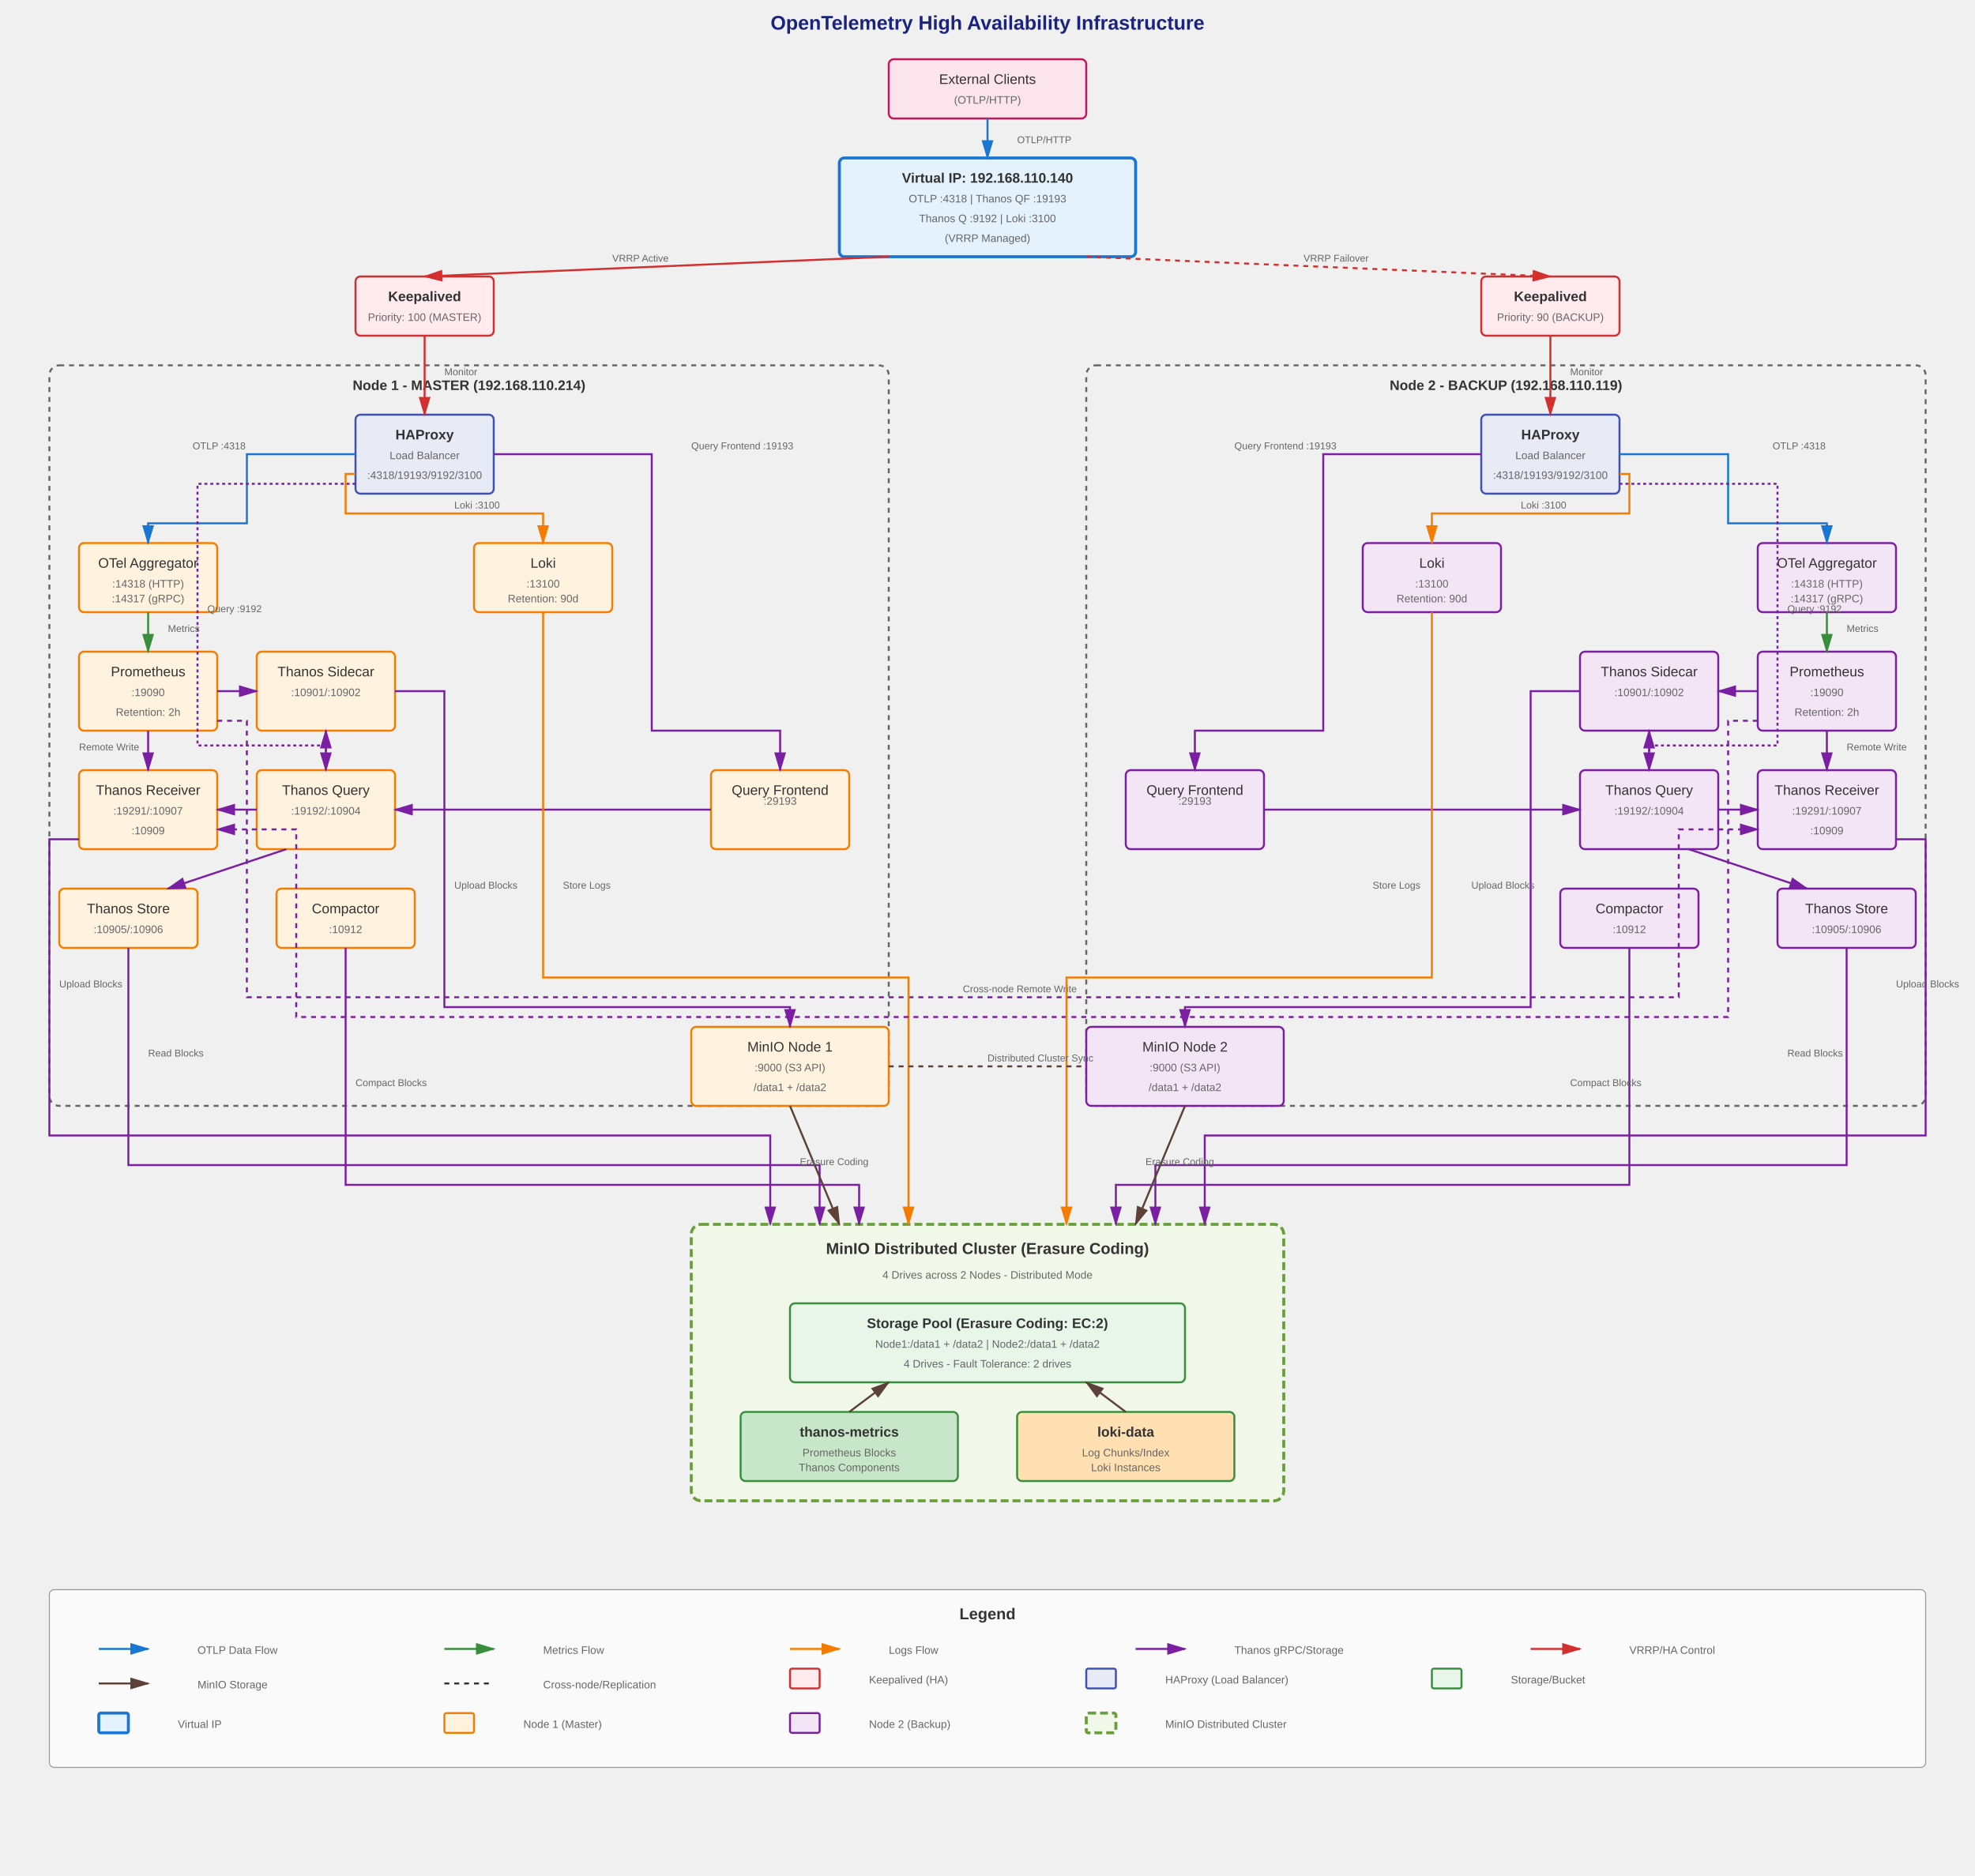
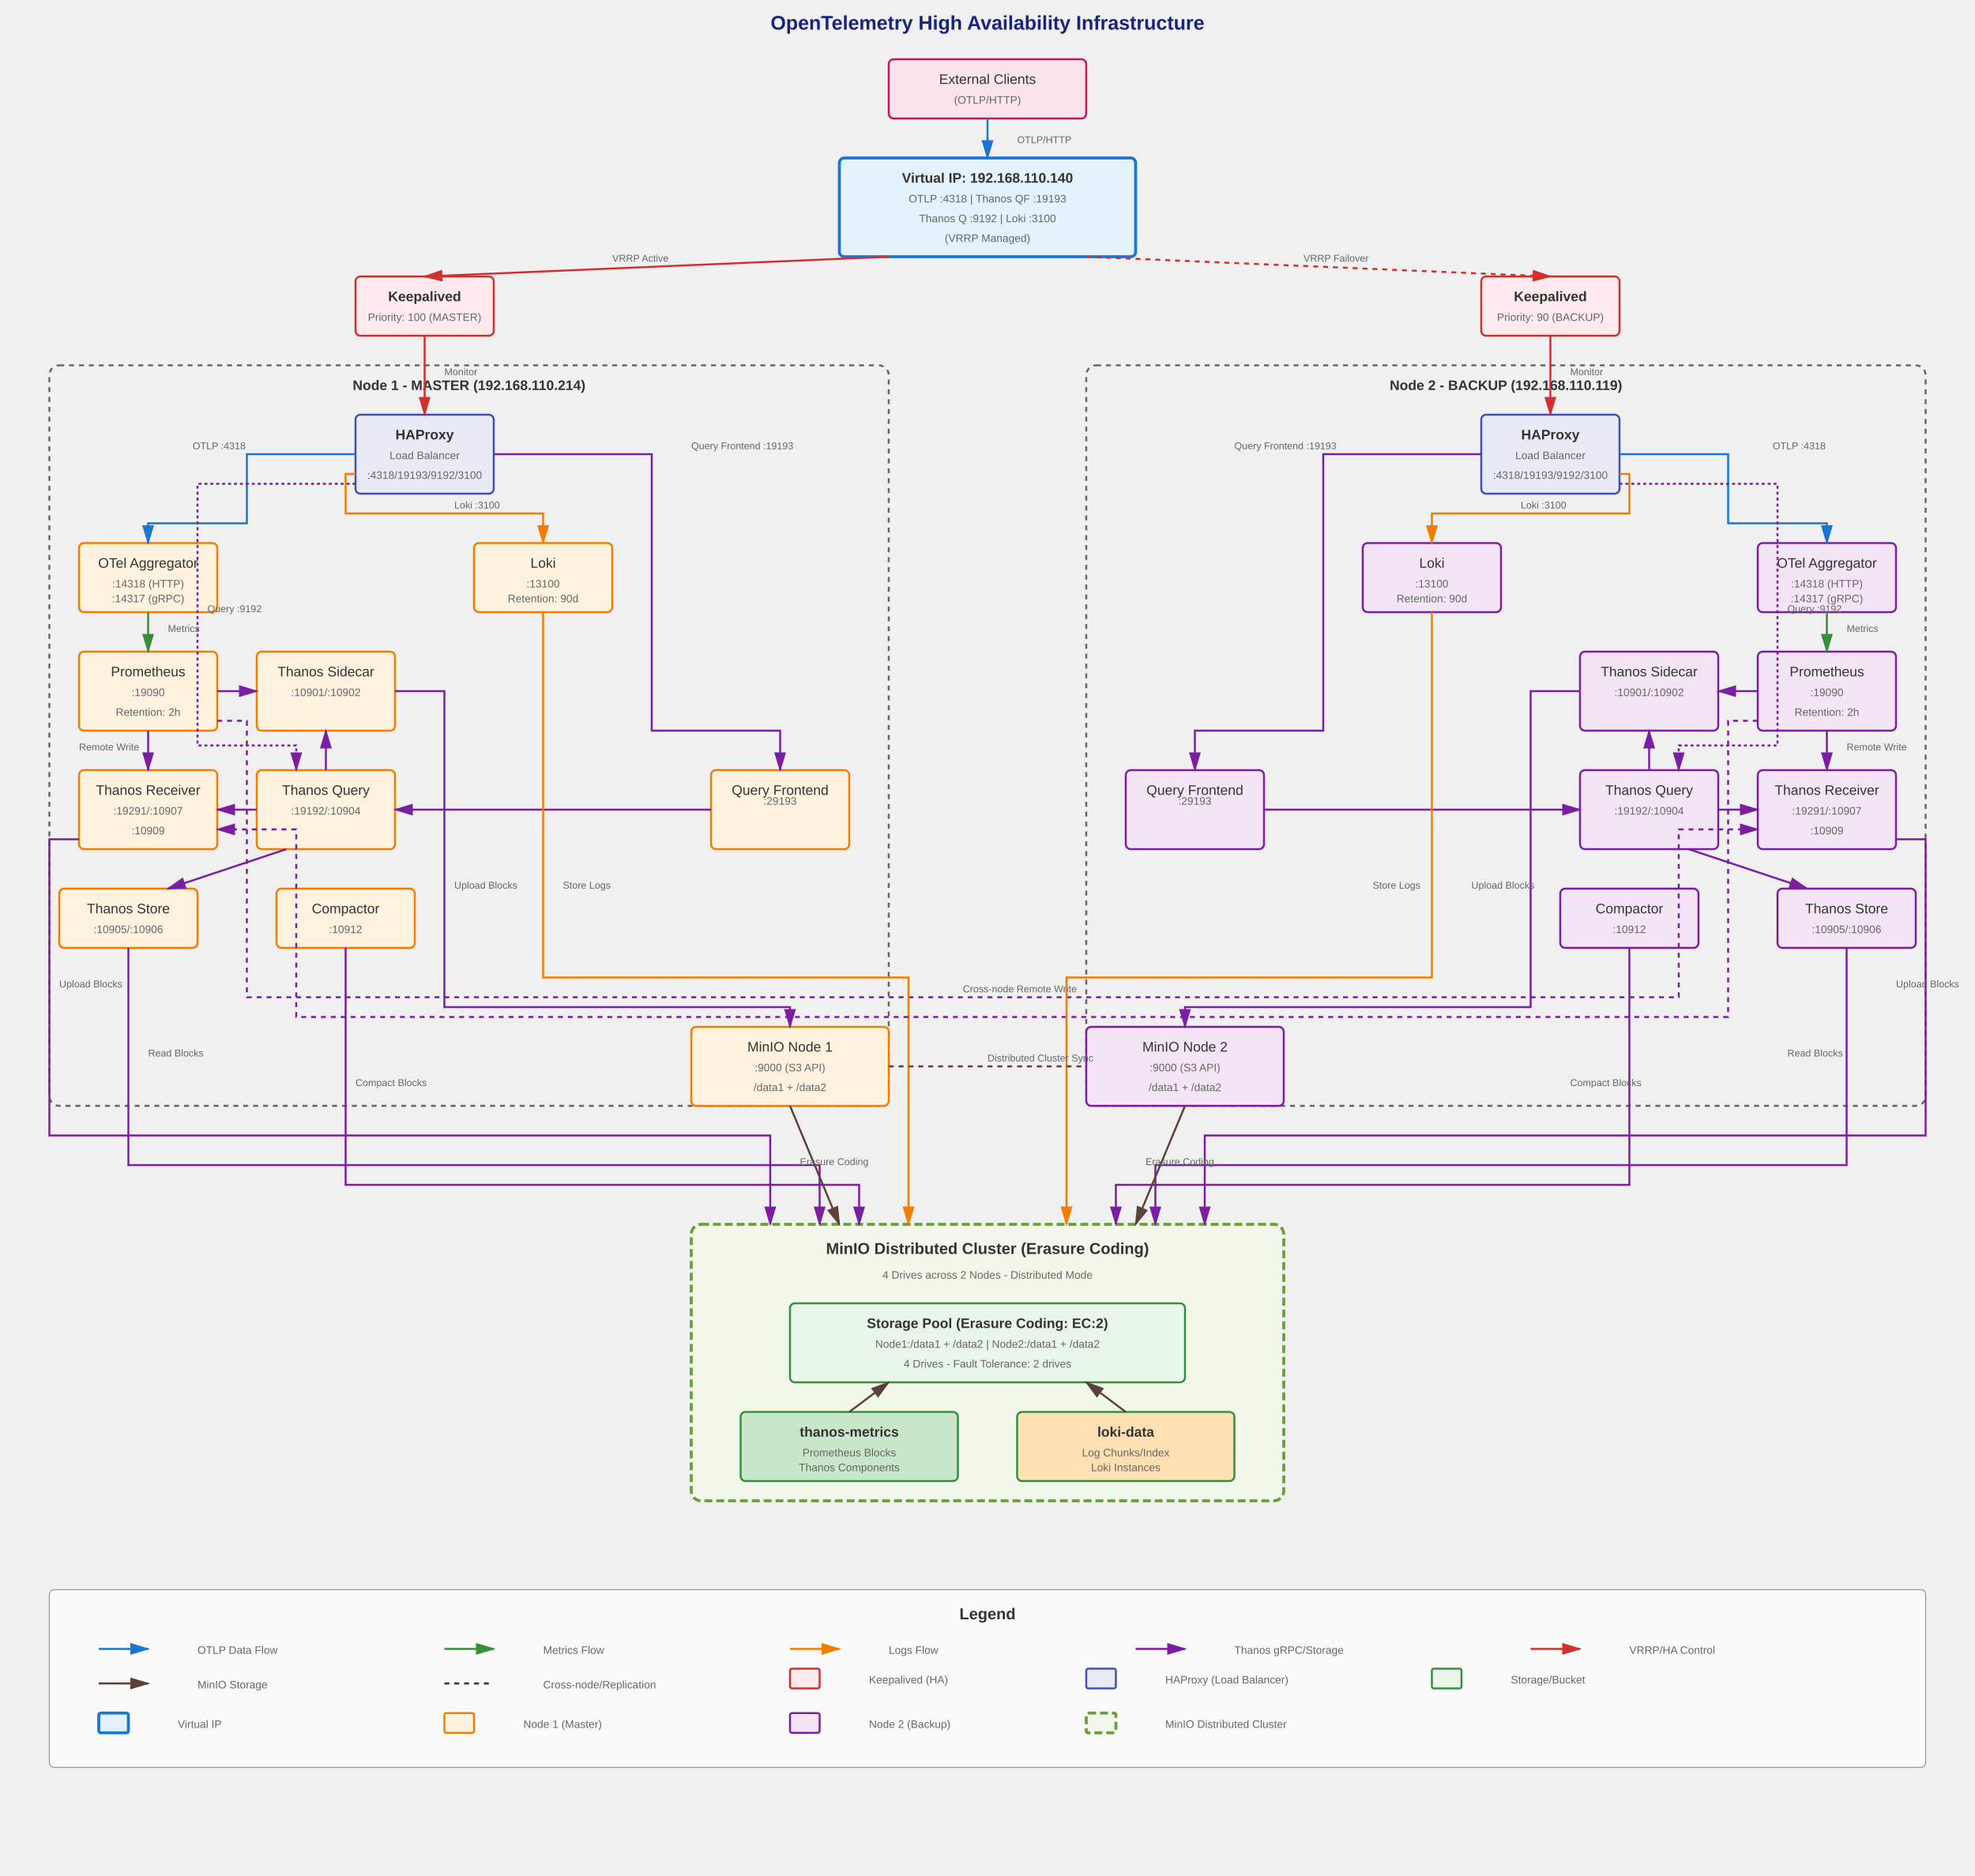
<svg xmlns="http://www.w3.org/2000/svg" viewBox="0 0 2000 1900" width="2000" height="1900">
  <defs>
    <style>
      .box { fill: #ffffff; stroke: #333; stroke-width: 2; }
      .cluster { fill: #f0f0f0; stroke: #666; stroke-width: 2; stroke-dasharray: 5,5; }
      .vip-box { fill: #e3f2fd; stroke: #1976d2; stroke-width: 3; }
      .master-box { fill: #fff3e0; stroke: #f57c00; stroke-width: 2; }
      .backup-box { fill: #f3e5f5; stroke: #7b1fa2; stroke-width: 2; }
      .storage-box { fill: #e8f5e9; stroke: #388e3c; stroke-width: 2; }
      .client-box { fill: #fce4ec; stroke: #c2185b; stroke-width: 2; }
      .keepalived-box { fill: #ffebee; stroke: #d32f2f; stroke-width: 2; }
      .haproxy-box { fill: #e8eaf6; stroke: #3f51b5; stroke-width: 2; }
      .minio-cluster { fill: #f1f8e9; stroke: #689f38; stroke-width: 3; stroke-dasharray: 8,4; }
      .text { font-family: Arial, sans-serif; font-size: 14px; fill: #333; text-anchor: middle; }
      .text-small { font-family: Arial, sans-serif; font-size: 11px; fill: #666; text-anchor: middle; }
      .title { font-family: Arial, sans-serif; font-size: 20px; font-weight: bold; fill: #1a237e; text-anchor: middle; }
      .label { font-family: Arial, sans-serif; font-size: 10px; fill: #666; }
      .line { stroke: #333; stroke-width: 2; fill: none; }
      .line-blue { stroke: #1976d2; stroke-width: 2; fill: none; }
      .line-orange { stroke: #f57c00; stroke-width: 2; fill: none; }
      .line-green { stroke: #388e3c; stroke-width: 2; fill: none; }
      .line-purple { stroke: #7b1fa2; stroke-width: 2; fill: none; }
      .line-brown { stroke: #5d4037; stroke-width: 2; fill: none; }
      .line-red { stroke: #d32f2f; stroke-width: 2; fill: none; }
      .arrow { stroke: #333; stroke-width: 2; fill: #333; }
    </style>
    <marker id="arrowhead" markerWidth="10" markerHeight="10" refX="9" refY="3" orient="auto">
      <polygon points="0 0, 10 3, 0 6" fill="#333" />
    </marker>
    <marker id="arrowhead-blue" markerWidth="10" markerHeight="10" refX="9" refY="3" orient="auto">
      <polygon points="0 0, 10 3, 0 6" fill="#1976d2" />
    </marker>
    <marker id="arrowhead-orange" markerWidth="10" markerHeight="10" refX="9" refY="3" orient="auto">
      <polygon points="0 0, 10 3, 0 6" fill="#f57c00" />
    </marker>
    <marker id="arrowhead-green" markerWidth="10" markerHeight="10" refX="9" refY="3" orient="auto">
      <polygon points="0 0, 10 3, 0 6" fill="#388e3c" />
    </marker>
    <marker id="arrowhead-purple" markerWidth="10" markerHeight="10" refX="9" refY="3" orient="auto">
      <polygon points="0 0, 10 3, 0 6" fill="#7b1fa2" />
    </marker>
    <marker id="arrowhead-red" markerWidth="10" markerHeight="10" refX="9" refY="3" orient="auto">
      <polygon points="0 0, 10 3, 0 6" fill="#d32f2f" />
    </marker>
    <marker id="arrowhead-brown" markerWidth="10" markerHeight="10" refX="9" refY="3" orient="auto">
      <polygon points="0 0, 10 3, 0 6" fill="#5d4037" />
    </marker>
  </defs>
  <text x="1000" y="30" class="title">OpenTelemetry High Availability Infrastructure</text>
  <rect x="900" y="60" width="200" height="60" class="client-box" rx="5" />
  <text x="1000" y="85" class="text">External Clients</text>
  <text x="1000" y="105" class="text-small">(OTLP/HTTP)</text>
  <rect x="850" y="160" width="300" height="100" class="vip-box" rx="5" />
  <text x="1000" y="185" class="text" style="font-weight: bold;">Virtual IP: 192.168.110.140</text>
  <text x="1000" y="205" class="text-small">OTLP :4318 | Thanos QF :19193</text>
  <text x="1000" y="225" class="text-small">Thanos Q :9192 | Loki :3100</text>
  <text x="1000" y="245" class="text-small">(VRRP Managed)</text>
  <rect x="360" y="280" width="140" height="60" class="keepalived-box" rx="5" />
  <text x="430" y="305" class="text" style="font-weight: bold;">Keepalived</text>
  <text x="430" y="325" class="text-small">Priority: 100 (MASTER)</text>
  <rect x="1500" y="280" width="140" height="60" class="keepalived-box" rx="5" />
  <text x="1570" y="305" class="text" style="font-weight: bold;">Keepalived</text>
  <text x="1570" y="325" class="text-small">Priority: 90 (BACKUP)</text>
  <rect x="50" y="370" width="850" height="750" class="cluster" rx="10" />
  <text x="475" y="395" class="text" style="font-weight: bold;">Node 1 - MASTER (192.168.110.214)</text>
  <rect x="360" y="420" width="140" height="80" class="haproxy-box" rx="5" />
  <text x="430" y="445" class="text" style="font-weight: bold;">HAProxy</text>
  <text x="430" y="465" class="text-small">Load Balancer</text>
  <text x="430" y="485" class="text-small">:4318/19193/9192/3100</text>
  <rect x="80" y="550" width="140" height="70" class="master-box" rx="5" />
  <text x="150" y="575" class="text">OTel Aggregator</text>
  <text x="150" y="595" class="text-small">:14318 (HTTP)</text>
  <text x="150" y="610" class="text-small">:14317 (gRPC)</text>
  <rect x="80" y="660" width="140" height="80" class="master-box" rx="5" />
  <text x="150" y="685" class="text">Prometheus</text>
  <text x="150" y="705" class="text-small">:19090</text>
  <text x="150" y="725" class="text-small">Retention: 2h</text>
  <rect x="260" y="660" width="140" height="80" class="master-box" rx="5" />
  <text x="330" y="685" class="text">Thanos Sidecar</text>
  <text x="330" y="705" class="text-small">:10901/:10902</text>
  <rect x="80" y="780" width="140" height="80" class="master-box" rx="5" />
  <text x="150" y="805" class="text">Thanos Receiver</text>
  <text x="150" y="825" class="text-small">:19291/:10907</text>
  <text x="150" y="845" class="text-small">:10909</text>
  <rect x="260" y="780" width="140" height="80" class="master-box" rx="5" />
  <text x="330" y="805" class="text">Thanos Query</text>
  <text x="330" y="825" class="text-small">:19192/:10904</text>
  <rect x="720" y="780" width="140" height="80" class="master-box" rx="5" />
  <text x="790" y="805" class="text">Query Frontend</text>
  <text x="790" y="815" class="text-small">:29193</text>
  <rect x="60" y="900" width="140" height="60" class="master-box" rx="5" />
  <text x="130" y="925" class="text">Thanos Store</text>
  <text x="130" y="945" class="text-small">:10905/:10906</text>
  <rect x="280" y="900" width="140" height="60" class="master-box" rx="5" />
  <text x="350" y="925" class="text">Compactor</text>
  <text x="350" y="945" class="text-small">:10912</text>
  <rect x="480" y="550" width="140" height="70" class="master-box" rx="5" />
  <text x="550" y="575" class="text">Loki</text>
  <text x="550" y="595" class="text-small">:13100</text>
  <text x="550" y="610" class="text-small">Retention: 90d</text>
  <rect x="700" y="1040" width="200" height="80" class="master-box" rx="5" />
  <text x="800" y="1065" class="text">MinIO Node 1</text>
  <text x="800" y="1085" class="text-small">:9000 (S3 API)</text>
  <text x="800" y="1105" class="text-small">/data1 + /data2</text>
  <rect x="1100" y="370" width="850" height="750" class="cluster" rx="10" />
  <text x="1525" y="395" class="text" style="font-weight: bold;">Node 2 - BACKUP (192.168.110.119)</text>
  <rect x="1500" y="420" width="140" height="80" class="haproxy-box" rx="5" />
  <text x="1570" y="445" class="text" style="font-weight: bold;">HAProxy</text>
  <text x="1570" y="465" class="text-small">Load Balancer</text>
  <text x="1570" y="485" class="text-small">:4318/19193/9192/3100</text>
  <rect x="1780" y="550" width="140" height="70" class="backup-box" rx="5" />
  <text x="1850" y="575" class="text">OTel Aggregator</text>
  <text x="1850" y="595" class="text-small">:14318 (HTTP)</text>
  <text x="1850" y="610" class="text-small">:14317 (gRPC)</text>
  <rect x="1780" y="660" width="140" height="80" class="backup-box" rx="5" />
  <text x="1850" y="685" class="text">Prometheus</text>
  <text x="1850" y="705" class="text-small">:19090</text>
  <text x="1850" y="725" class="text-small">Retention: 2h</text>
  <rect x="1600" y="660" width="140" height="80" class="backup-box" rx="5" />
  <text x="1670" y="685" class="text">Thanos Sidecar</text>
  <text x="1670" y="705" class="text-small">:10901/:10902</text>
  <rect x="1780" y="780" width="140" height="80" class="backup-box" rx="5" />
  <text x="1850" y="805" class="text">Thanos Receiver</text>
  <text x="1850" y="825" class="text-small">:19291/:10907</text>
  <text x="1850" y="845" class="text-small">:10909</text>
  <rect x="1600" y="780" width="140" height="80" class="backup-box" rx="5" />
  <text x="1670" y="805" class="text">Thanos Query</text>
  <text x="1670" y="825" class="text-small">:19192/:10904</text>
  <rect x="1140" y="780" width="140" height="80" class="backup-box" rx="5" />
  <text x="1210" y="805" class="text">Query Frontend</text>
  <text x="1210" y="815" class="text-small">:29193</text>
  <rect x="1800" y="900" width="140" height="60" class="backup-box" rx="5" />
  <text x="1870" y="925" class="text">Thanos Store</text>
  <text x="1870" y="945" class="text-small">:10905/:10906</text>
  <rect x="1580" y="900" width="140" height="60" class="backup-box" rx="5" />
  <text x="1650" y="925" class="text">Compactor</text>
  <text x="1650" y="945" class="text-small">:10912</text>
  <rect x="1380" y="550" width="140" height="70" class="backup-box" rx="5" />
  <text x="1450" y="575" class="text">Loki</text>
  <text x="1450" y="595" class="text-small">:13100</text>
  <text x="1450" y="610" class="text-small">Retention: 90d</text>
  <rect x="1100" y="1040" width="200" height="80" class="backup-box" rx="5" />
  <text x="1200" y="1065" class="text">MinIO Node 2</text>
  <text x="1200" y="1085" class="text-small">:9000 (S3 API)</text>
  <text x="1200" y="1105" class="text-small">/data1 + /data2</text>
  <rect x="700" y="1240" width="600" height="280" class="minio-cluster" rx="10" />
  <text x="1000" y="1270" class="text" style="font-weight: bold; font-size: 16px;">MinIO Distributed Cluster (Erasure Coding)</text>
  <text x="1000" y="1295" class="text-small">4 Drives across 2 Nodes - Distributed Mode</text>
  <rect x="800" y="1320" width="400" height="80" class="storage-box" rx="5" />
  <text x="1000" y="1345" class="text" style="font-weight: bold;">Storage Pool (Erasure Coding: EC:2)</text>
  <text x="1000" y="1365" class="text-small">Node1:/data1 + /data2 | Node2:/data1 + /data2</text>
  <text x="1000" y="1385" class="text-small">4 Drives - Fault Tolerance: 2 drives</text>
  <rect x="750" y="1430" width="220" height="70" class="storage-box" rx="5" style="fill: #c8e6c9;" />
  <text x="860" y="1455" class="text" style="font-weight: bold;">thanos-metrics</text>
  <text x="860" y="1475" class="text-small">Prometheus Blocks</text>
  <text x="860" y="1490" class="text-small">Thanos Components</text>
  <rect x="1030" y="1430" width="220" height="70" class="storage-box" rx="5" style="fill: #ffe0b2;" />
  <text x="1140" y="1455" class="text" style="font-weight: bold;">loki-data</text>
  <text x="1140" y="1475" class="text-small">Log Chunks/Index</text>
  <text x="1140" y="1490" class="text-small">Loki Instances</text>
  <path d="M 1000,120 L 1000,160" class="line-blue" marker-end="url(#arrowhead-blue)" />
  <text x="1030" y="145" class="label" fill="#1976d2">OTLP/HTTP</text>
  <path d="M 900,260 L 430,280" class="line-red" marker-end="url(#arrowhead-red)" />
  <text x="620" y="265" class="label" fill="#d32f2f">VRRP Active</text>
  <path d="M 1100,260 L 1570,280" class="line-red" style="stroke-dasharray: 5,5" marker-end="url(#arrowhead-red)" />
  <text x="1320" y="265" class="label" fill="#d32f2f">VRRP Failover</text>
  <path d="M 430,340 L 430,420" class="line-red" marker-end="url(#arrowhead-red)" />
  <text x="450" y="380" class="label" fill="#d32f2f">Monitor</text>
  <path d="M 360,460 L 250,460 L 250,530 L 150,530 L 150,550" class="line-blue" marker-end="url(#arrowhead-blue)" />
  <text x="195" y="455" class="label" fill="#1976d2">OTLP :4318</text>
  <path d="M 360,480 L 350,480 L 350,520 L 550,520 L 550,550" class="line-orange" marker-end="url(#arrowhead-orange)" />
  <text x="460" y="515" class="label" fill="#f57c00">Loki :3100</text>
  <path d="M 500,460 L 660,460 L 660,740 L 790,740 L 790,780" class="line-purple" marker-end="url(#arrowhead-purple)" />
  <text x="700" y="455" class="label" fill="#7b1fa2">Query Frontend :19193</text>
-   <path d="M 360,490 L 200,490 L 200,755 L 330,755 L 330,780" class="line-purple" style="stroke-dasharray: 3,3" marker-end="url(#arrowhead-purple)" />
+   <path d="M 360,490 L 200,490 L 200,755 L 300,755 L 300,780" class="line-purple" style="stroke-dasharray: 3,3" marker-end="url(#arrowhead-purple)" />
  <text x="210" y="620" class="label" fill="#7b1fa2">Query :9192</text>
  <path d="M 150,620 L 150,660" class="line-green" marker-end="url(#arrowhead-green)" />
  <text x="170" y="640" class="label" fill="#388e3c">Metrics</text>
  <path d="M 220,700 L 260,700" class="line-purple" marker-end="url(#arrowhead-purple)" />
  <path d="M 150,740 L 150,780" class="line-purple" marker-end="url(#arrowhead-purple)" />
  <text x="80" y="760" class="label" fill="#7b1fa2">Remote Write</text>
  <path d="M 220,730 L 250,730 L 250,1010 L 1700,1010 L 1700,840 L 1780,840" class="line-purple" style="stroke-dasharray: 5,5" marker-end="url(#arrowhead-purple)" />
  <text x="975" y="1005" class="label" fill="#7b1fa2">Cross-node Remote Write</text>
  <path d="M 720,820 L 400,820" class="line-purple" marker-end="url(#arrowhead-purple)" />
  <path d="M 330,780 L 330,740" class="line-purple" marker-end="url(#arrowhead-purple)" />
  <path d="M 260,820 L 220,820" class="line-purple" marker-end="url(#arrowhead-purple)" />
  <path d="M 290,860 L 170,900" class="line-purple" marker-end="url(#arrowhead-purple)" />
  <path d="M 400,700 L 450,700 L 450,1020 L 800,1020 L 800,1040" class="line-purple" marker-end="url(#arrowhead-purple)" />
  <text x="460" y="900" class="label" fill="#7b1fa2">Upload Blocks</text>
  <path d="M 130,960 L 130,1180 L 830,1180 L 830,1240" class="line-purple" marker-end="url(#arrowhead-purple)" />
  <text x="150" y="1070" class="label" fill="#7b1fa2">Read Blocks</text>
  <path d="M 80,850 L 50,850 L 50,1150 L 780,1150 L 780,1240" class="line-purple" marker-end="url(#arrowhead-purple)" />
  <text x="60" y="1000" class="label" fill="#7b1fa2">Upload Blocks</text>
  <path d="M 350,960 L 350,1200 L 870,1200 L 870,1240" class="line-purple" marker-end="url(#arrowhead-purple)" />
  <text x="360" y="1100" class="label" fill="#7b1fa2">Compact Blocks</text>
  <path d="M 550,620 L 550,990 L 920,990 L 920,1240" class="line-orange" marker-end="url(#arrowhead-orange)" />
  <text x="570" y="900" class="label" fill="#f57c00">Store Logs</text>
  <path d="M 800,1120 L 850,1240" class="line-brown" marker-end="url(#arrowhead-brown)" />
  <text x="810" y="1180" class="label" fill="#5d4037">Erasure Coding</text>
  <path d="M 1570,340 L 1570,420" class="line-red" marker-end="url(#arrowhead-red)" />
  <text x="1590" y="380" class="label" fill="#d32f2f">Monitor</text>
  <path d="M 1640,460 L 1750,460 L 1750,530 L 1850,530 L 1850,550" class="line-blue" marker-end="url(#arrowhead-blue)" />
  <text x="1795" y="455" class="label" fill="#1976d2">OTLP :4318</text>
  <path d="M 1640,480 L 1650,480 L 1650,520 L 1450,520 L 1450,550" class="line-orange" marker-end="url(#arrowhead-orange)" />
  <text x="1540" y="515" class="label" fill="#f57c00">Loki :3100</text>
  <path d="M 1500,460 L 1340,460 L 1340,740 L 1210,740 L 1210,780" class="line-purple" marker-end="url(#arrowhead-purple)" />
  <text x="1250" y="455" class="label" fill="#7b1fa2">Query Frontend :19193</text>
-   <path d="M 1640,490 L 1800,490 L 1800,755 L 1670,755 L 1670,780" class="line-purple" style="stroke-dasharray: 3,3" marker-end="url(#arrowhead-purple)" />
+   <path d="M 1640,490 L 1800,490 L 1800,755 L 1700,755 L 1700,780" class="line-purple" style="stroke-dasharray: 3,3" marker-end="url(#arrowhead-purple)" />
  <text x="1810" y="620" class="label" fill="#7b1fa2">Query :9192</text>
  <path d="M 1850,620 L 1850,660" class="line-green" marker-end="url(#arrowhead-green)" />
  <text x="1870" y="640" class="label" fill="#388e3c">Metrics</text>
  <path d="M 1780,700 L 1740,700" class="line-purple" marker-end="url(#arrowhead-purple)" />
  <path d="M 1850,740 L 1850,780" class="line-purple" marker-end="url(#arrowhead-purple)" />
  <text x="1870" y="760" class="label" fill="#7b1fa2">Remote Write</text>
  <path d="M 1780,730 L 1750,730 L 1750,1030 L 300,1030 L 300,840 L 220,840" class="line-purple" style="stroke-dasharray: 5,5" marker-end="url(#arrowhead-purple)" />
  <path d="M 1280,820 L 1600,820" class="line-purple" marker-end="url(#arrowhead-purple)" />
  <path d="M 1670,780 L 1670,740" class="line-purple" marker-end="url(#arrowhead-purple)" />
  <path d="M 1740,820 L 1780,820" class="line-purple" marker-end="url(#arrowhead-purple)" />
  <path d="M 1710,860 L 1830,900" class="line-purple" marker-end="url(#arrowhead-purple)" />
  <path d="M 1600,700 L 1550,700 L 1550,1020 L 1200,1020 L 1200,1040" class="line-purple" marker-end="url(#arrowhead-purple)" />
  <text x="1490" y="900" class="label" fill="#7b1fa2">Upload Blocks</text>
  <path d="M 1870,960 L 1870,1180 L 1170,1180 L 1170,1240" class="line-purple" marker-end="url(#arrowhead-purple)" />
  <text x="1810" y="1070" class="label" fill="#7b1fa2">Read Blocks</text>
  <path d="M 1920,850 L 1950,850 L 1950,1150 L 1220,1150 L 1220,1240" class="line-purple" marker-end="url(#arrowhead-purple)" />
  <text x="1920" y="1000" class="label" fill="#7b1fa2">Upload Blocks</text>
  <path d="M 1650,960 L 1650,1200 L 1130,1200 L 1130,1240" class="line-purple" marker-end="url(#arrowhead-purple)" />
  <text x="1590" y="1100" class="label" fill="#7b1fa2">Compact Blocks</text>
  <path d="M 1450,620 L 1450,990 L 1080,990 L 1080,1240" class="line-orange" marker-end="url(#arrowhead-orange)" />
  <text x="1390" y="900" class="label" fill="#f57c00">Store Logs</text>
  <path d="M 1200,1120 L 1150,1240" class="line-brown" marker-end="url(#arrowhead-brown)" />
  <text x="1160" y="1180" class="label" fill="#5d4037">Erasure Coding</text>
  <line x1="900" y1="1080" x2="1100" y2="1080" class="line-brown" style="stroke-dasharray: 5,5" />
  <text x="1000" y="1075" class="label" fill="#5d4037">Distributed Cluster Sync</text>
  <path d="M 860,1430 L 900,1400" class="line-brown" marker-end="url(#arrowhead-brown)" />
  <path d="M 1140,1430 L 1100,1400" class="line-brown" marker-end="url(#arrowhead-brown)" />
  <rect x="50" y="1610" width="1900" height="180" fill="#fafafa" stroke="#999" stroke-width="1" rx="5" />
  <text x="1000" y="1640" class="text" style="font-weight: bold; font-size: 16px;">Legend</text>
  <line x1="100" y1="1670" x2="150" y2="1670" class="line-blue" marker-end="url(#arrowhead-blue)" />
  <text x="200" y="1675" class="text-small" style="text-anchor: start;">OTLP Data Flow</text>
  <line x1="450" y1="1670" x2="500" y2="1670" class="line-green" marker-end="url(#arrowhead-green)" />
  <text x="550" y="1675" class="text-small" style="text-anchor: start;">Metrics Flow</text>
  <line x1="800" y1="1670" x2="850" y2="1670" class="line-orange" marker-end="url(#arrowhead-orange)" />
  <text x="900" y="1675" class="text-small" style="text-anchor: start;">Logs Flow</text>
  <line x1="1150" y1="1670" x2="1200" y2="1670" class="line-purple" marker-end="url(#arrowhead-purple)" />
  <text x="1250" y="1675" class="text-small" style="text-anchor: start;">Thanos gRPC/Storage</text>
  <line x1="1550" y1="1670" x2="1600" y2="1670" class="line-red" marker-end="url(#arrowhead-red)" />
  <text x="1650" y="1675" class="text-small" style="text-anchor: start;">VRRP/HA Control</text>
  <line x1="100" y1="1705" x2="150" y2="1705" class="line-brown" marker-end="url(#arrowhead-brown)" />
  <text x="200" y="1710" class="text-small" style="text-anchor: start;">MinIO Storage</text>
  <line x1="450" y1="1705" x2="500" y2="1705" class="line" style="stroke-dasharray: 5,5" />
  <text x="550" y="1710" class="text-small" style="text-anchor: start;">Cross-node/Replication</text>
  <rect x="800" y="1690" width="30" height="20" class="keepalived-box" rx="2" />
  <text x="880" y="1705" class="text-small" style="text-anchor: start;">Keepalived (HA)</text>
  <rect x="1100" y="1690" width="30" height="20" class="haproxy-box" rx="2" />
  <text x="1180" y="1705" class="text-small" style="text-anchor: start;">HAProxy (Load Balancer)</text>
  <rect x="1450" y="1690" width="30" height="20" class="storage-box" rx="2" />
  <text x="1530" y="1705" class="text-small" style="text-anchor: start;">Storage/Bucket</text>
  <rect x="100" y="1735" width="30" height="20" class="vip-box" rx="2" />
  <text x="180" y="1750" class="text-small" style="text-anchor: start;">Virtual IP</text>
  <rect x="450" y="1735" width="30" height="20" class="master-box" rx="2" />
  <text x="530" y="1750" class="text-small" style="text-anchor: start;">Node 1 (Master)</text>
  <rect x="800" y="1735" width="30" height="20" class="backup-box" rx="2" />
  <text x="880" y="1750" class="text-small" style="text-anchor: start;">Node 2 (Backup)</text>
  <rect x="1100" y="1735" width="30" height="20" class="minio-cluster" rx="2" />
  <text x="1180" y="1750" class="text-small" style="text-anchor: start;">MinIO Distributed Cluster</text>
</svg>
